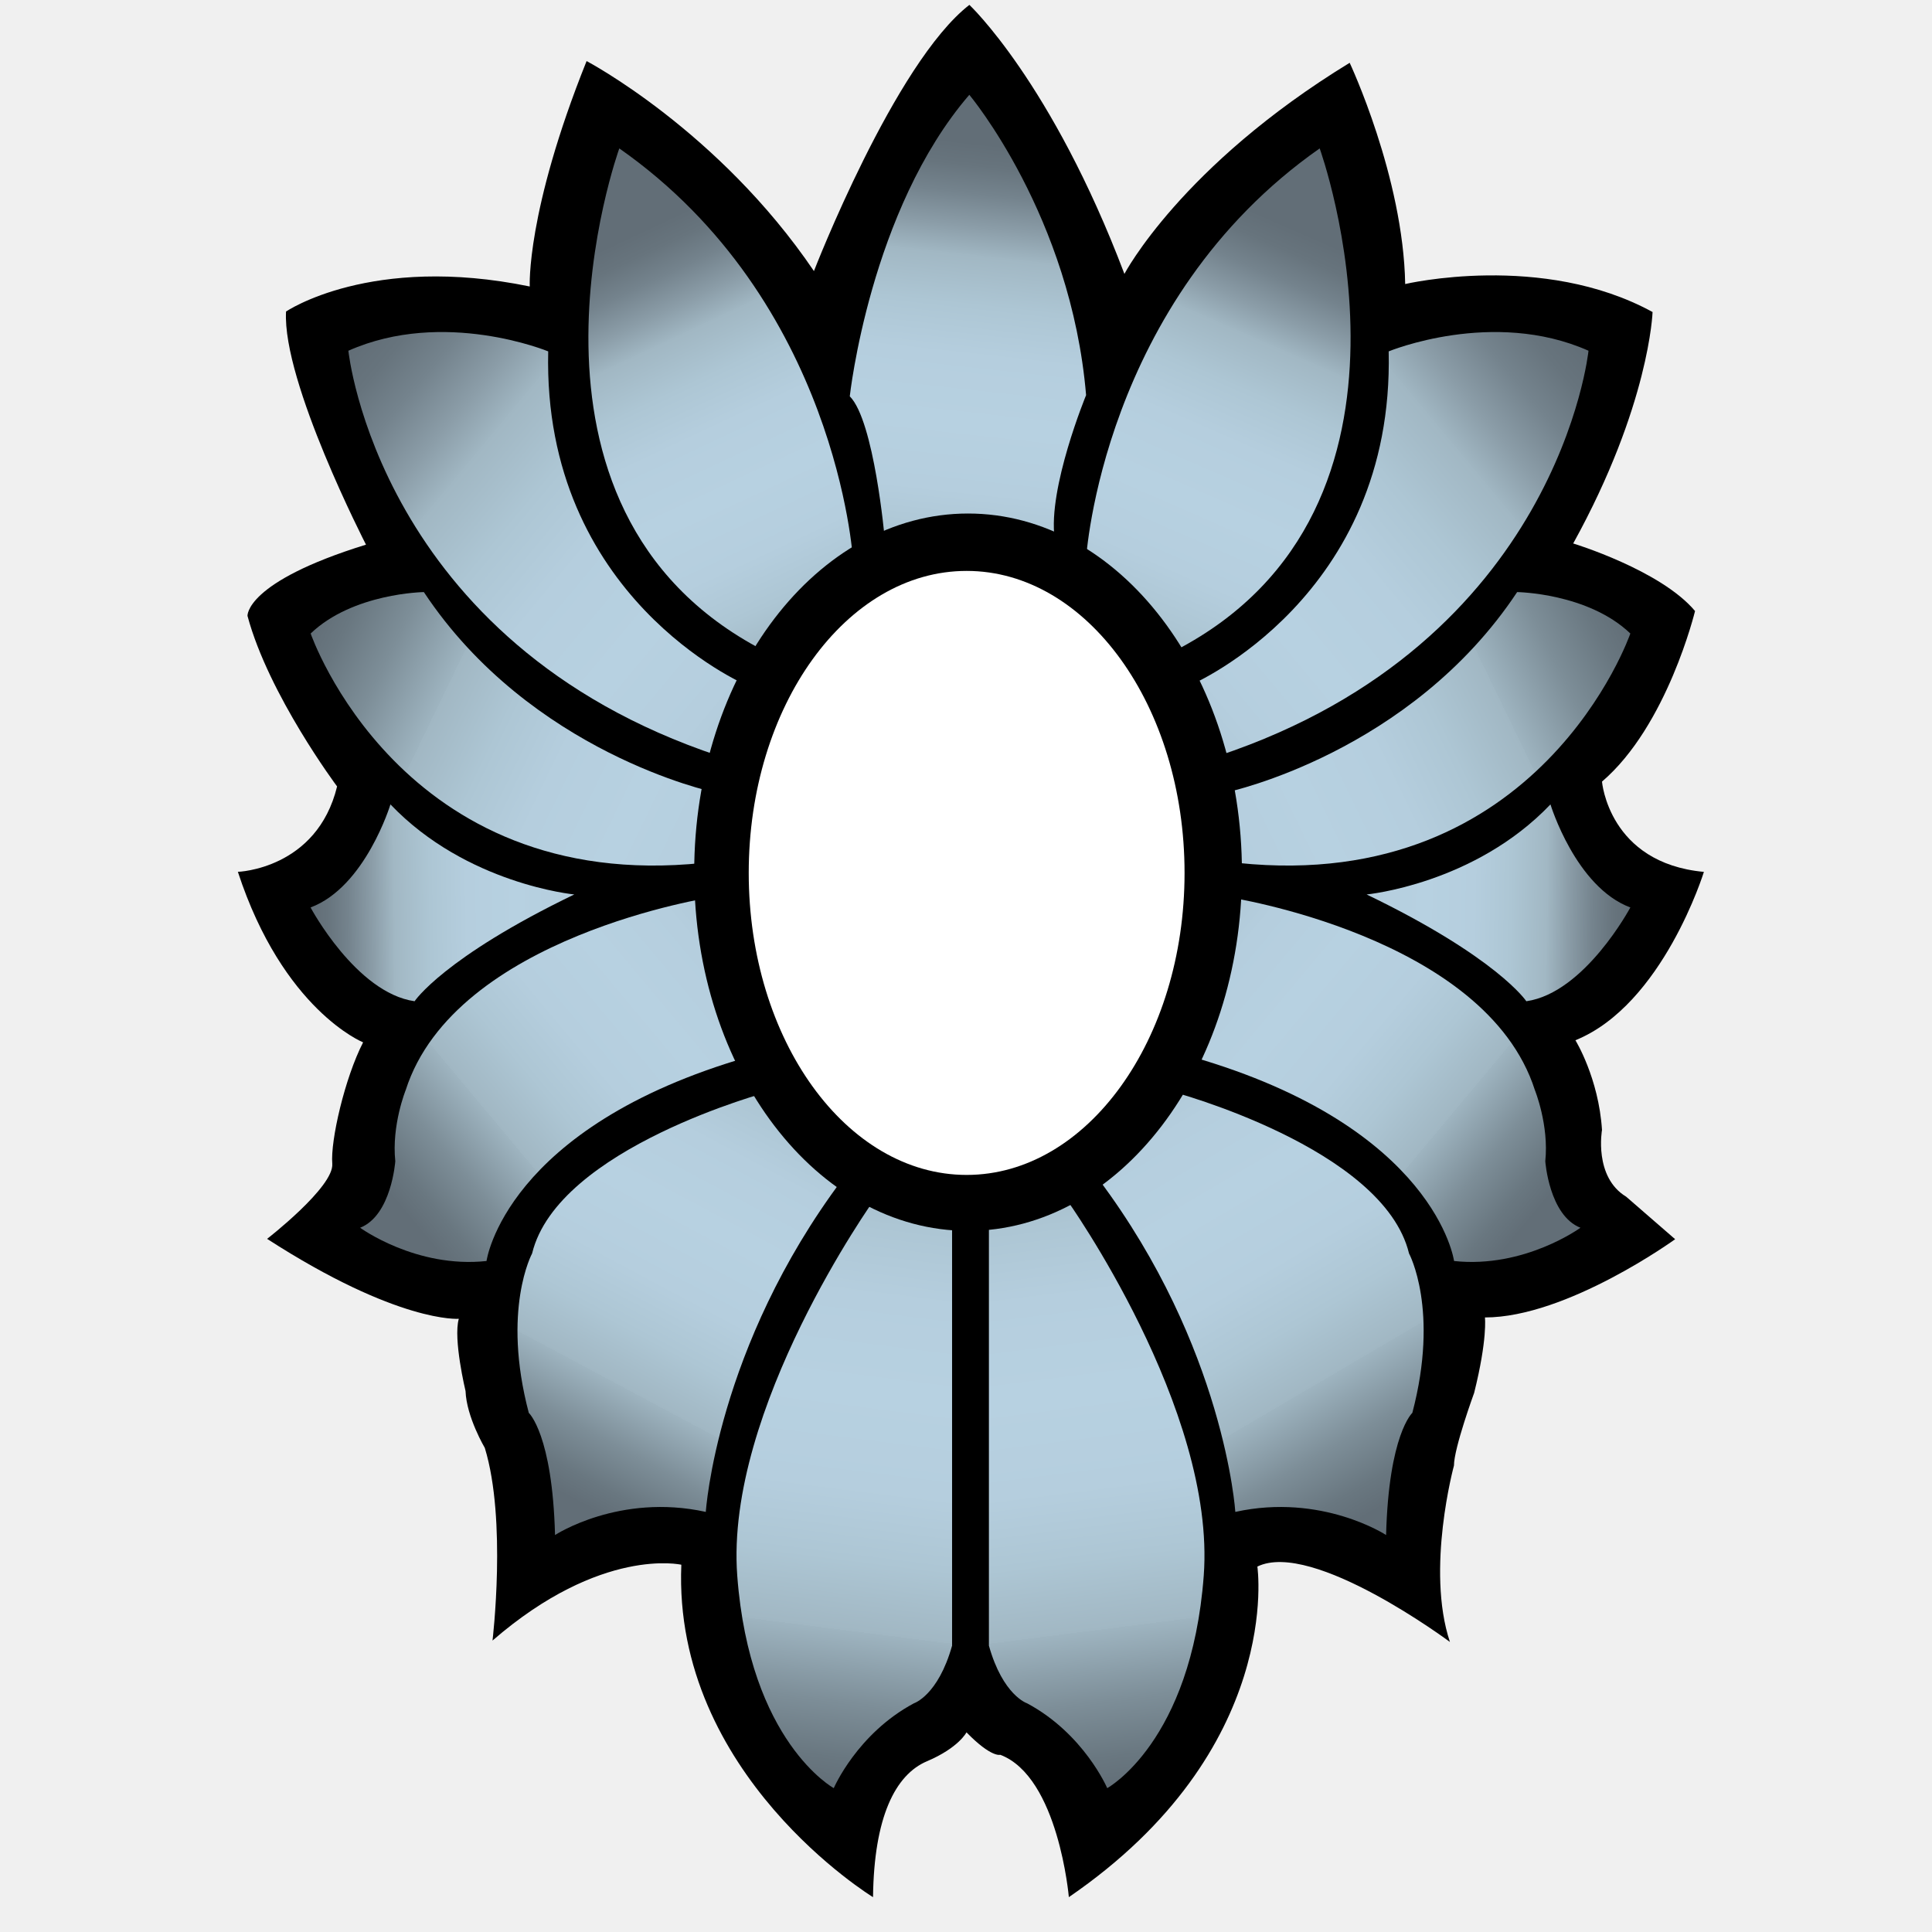
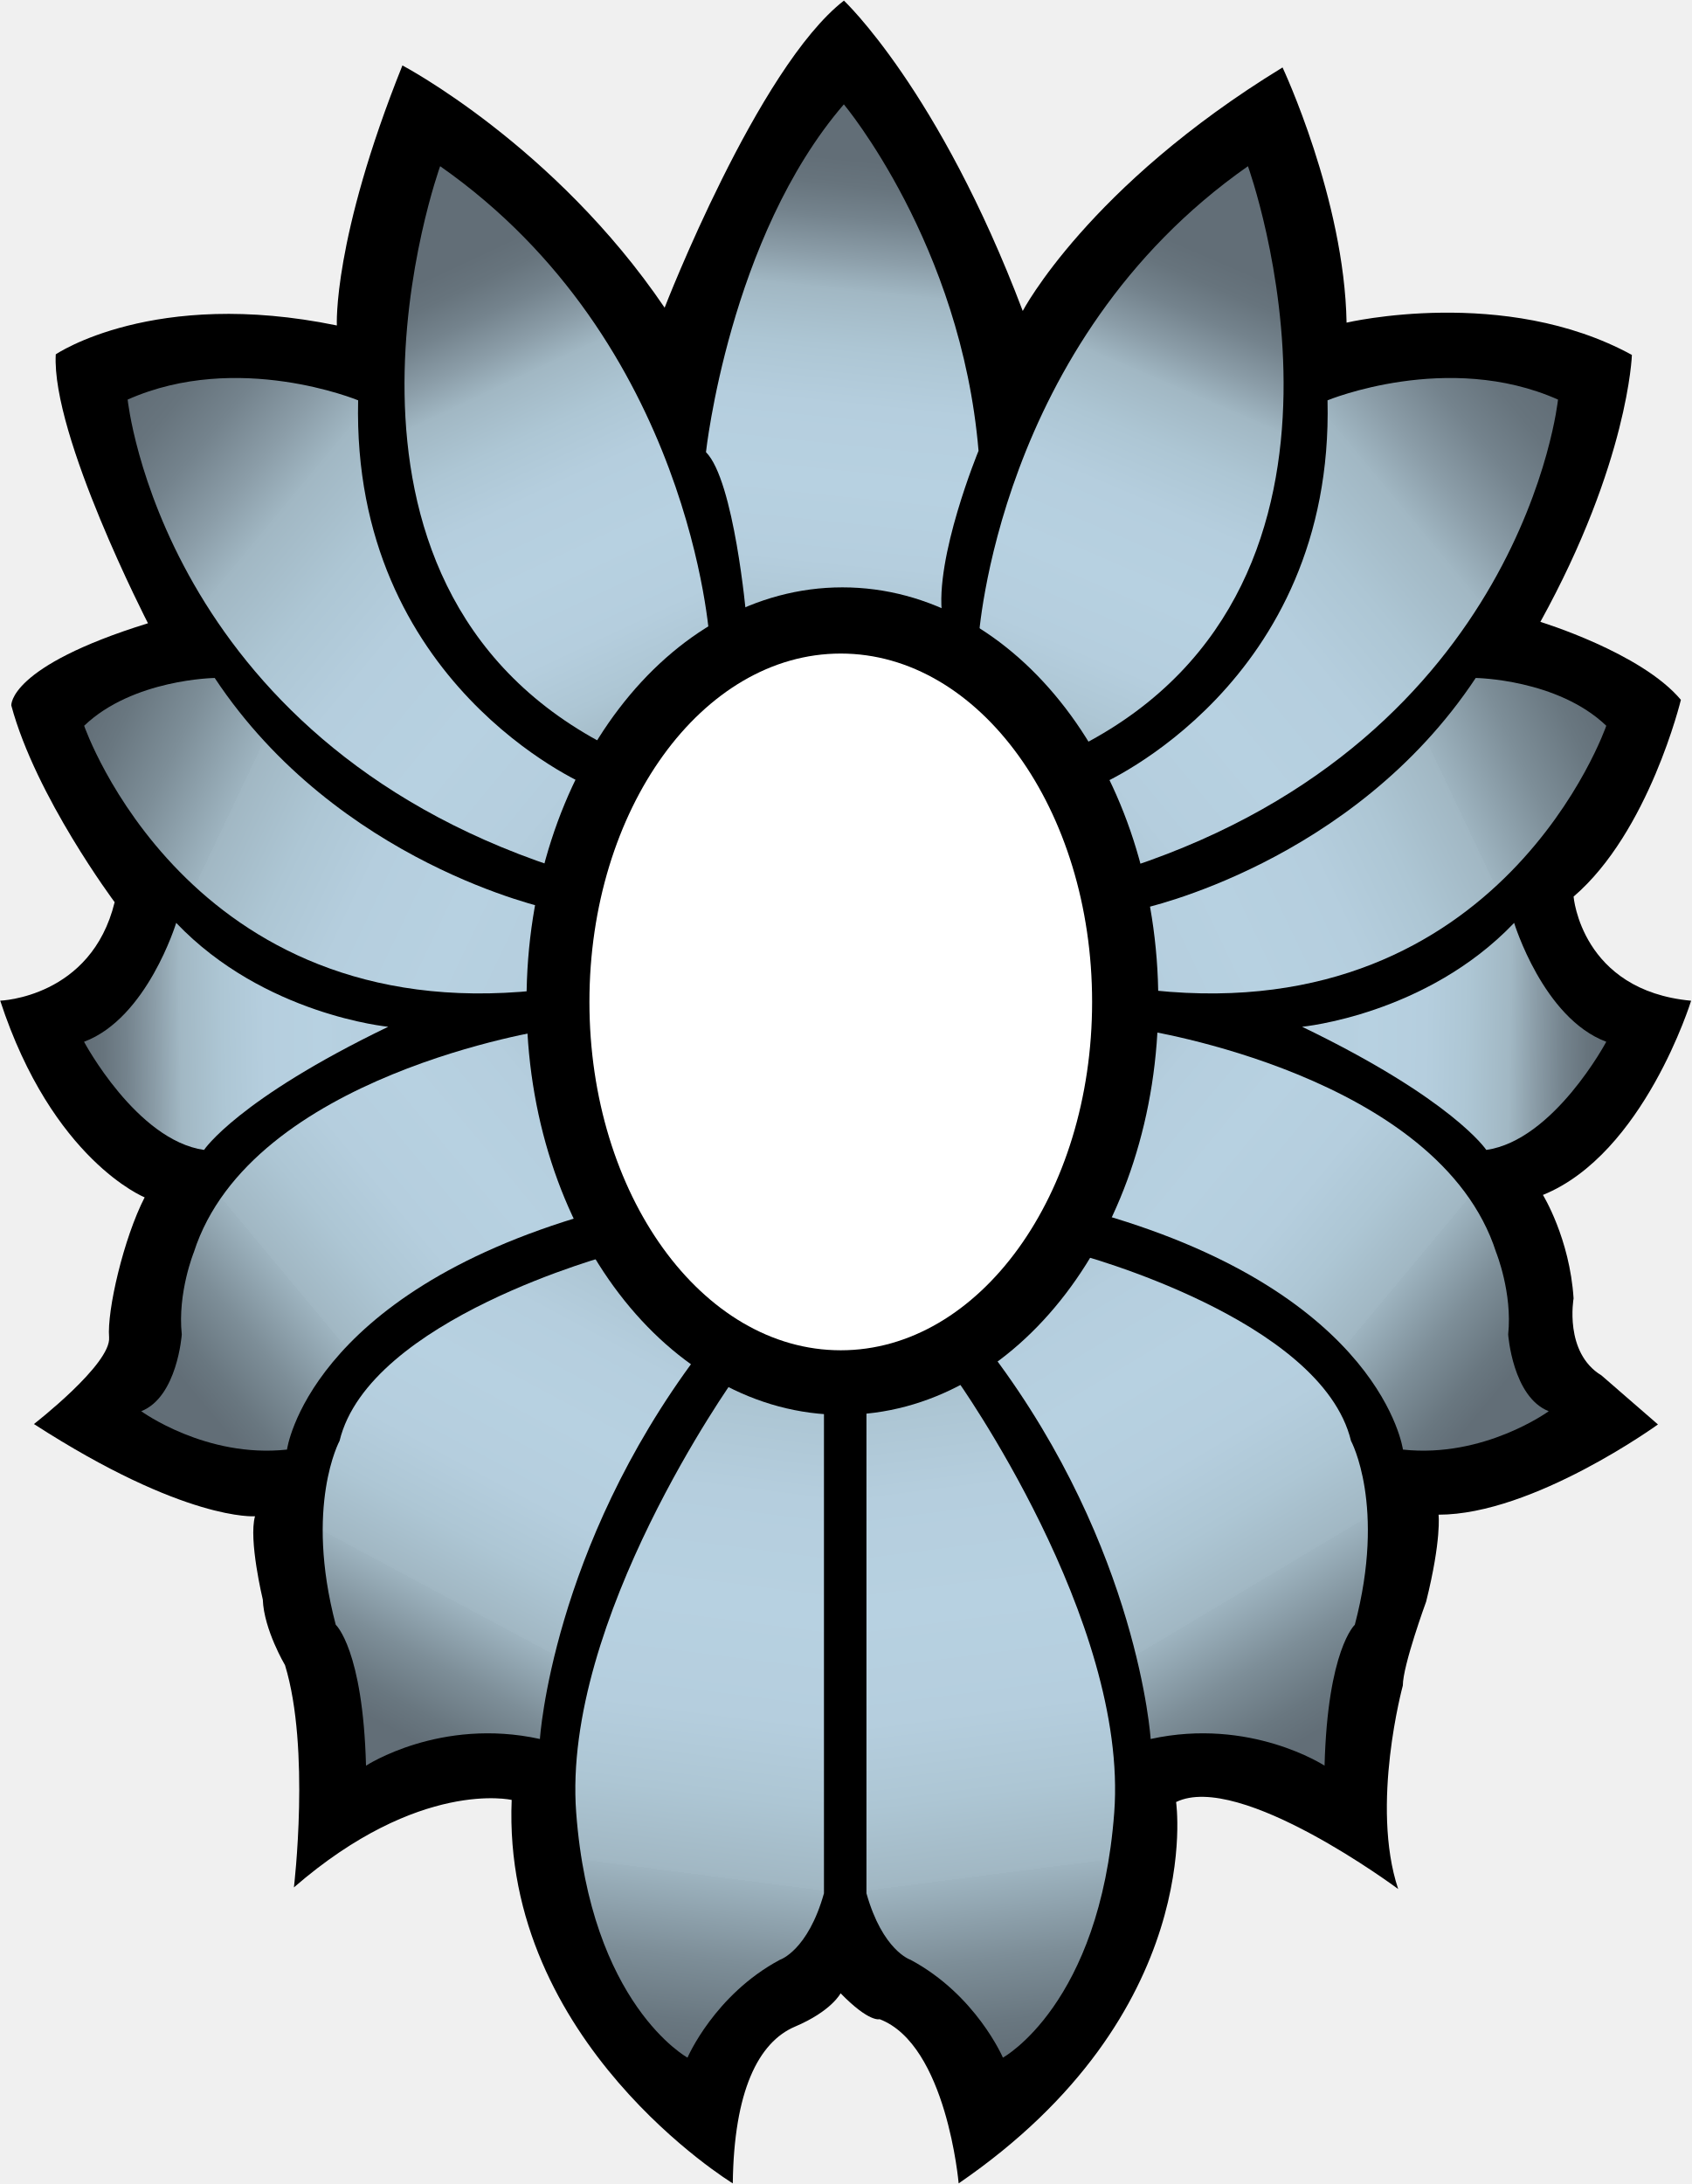
- <svg xmlns="http://www.w3.org/2000/svg" width="100%" height="100%" viewBox="0 0 1000 1000" version="1.1" xml:space="preserve" style="fill-rule:evenodd;clip-rule:evenodd;stroke-linejoin:round;stroke-miterlimit:2;">
-   <g transform="matrix(1,0,0,1,-1208,0)">
+ <svg xmlns="http://www.w3.org/2000/svg" width="100%" height="100%" viewBox="0 0 759 980" version="1.1" xml:space="preserve" style="fill-rule:evenodd;clip-rule:evenodd;stroke-linejoin:round;stroke-miterlimit:2;">
+   <g transform="matrix(1,0,0,1,-1331.03,-2.242)">
    <g id="U" transform="matrix(1,0,0,1,-0.333333,0)">
-       <rect x="1208.33" y="0" width="1000" height="1000" style="fill:none;" />
      <g transform="matrix(1,0,0,1,1208.33,0)">
        <path d="M500.26,896.664C500.26,896.664 496.256,904.641 479.802,911.622C463.348,918.602 452.378,940.613 451.88,981.962C451.88,981.962 348.169,918.747 352.656,809.906C352.656,809.906 311.272,800.288 254.929,849.151C254.929,849.151 262.408,786.825 250.94,749.429C250.94,749.429 241.467,733.474 240.968,720.011C240.968,720.011 234.486,693.087 237.478,682.616C237.478,682.616 206.235,685.109 138.255,641.231C138.255,641.231 172.988,614.306 171.99,602.34C170.993,590.373 178.472,557.964 187.946,539.515C187.946,539.515 146.561,522.884 123.127,451.261C123.127,451.261 164.013,449.942 174.483,407.062C174.483,407.062 139.082,359.694 128.113,318.808C128.113,318.808 126.617,301.357 189.442,281.911C189.442,281.911 146.063,197.646 148.057,161.248C148.057,161.248 191.935,131.331 274.205,148.284C274.205,148.284 272.211,109.891 303.623,31.61C303.623,31.61 371.933,67.509 421.295,140.306C421.295,140.306 463.017,32.572 501.753,2.522C501.753,2.522 544.403,42.475 582.001,141.772C582.001,141.772 611.284,85.859 698.589,32.507C698.589,32.507 726.354,91.541 727.323,147.018C727.323,147.018 798.293,130.285 855.367,161.502C855.367,161.502 853.847,209.632 814.289,281.297C814.289,281.297 859.581,295.056 877.353,316.269C877.353,316.269 863.02,375.604 829.195,404.559C829.195,404.559 832.635,446.701 881.94,451.287C881.94,451.287 860.727,520.085 815.435,538.431C815.435,538.431 827.475,557.924 829.195,584.87C829.195,584.87 824.829,609.209 841.719,619.421L867.053,641.417C867.053,641.417 811.115,681.91 768.6,681.91C768.6,681.91 769.994,693.062 763.025,720.94C763.025,720.94 752.57,749.515 752.57,758.576C752.57,758.576 737.934,812.241 750.48,849.877C750.48,849.877 679.39,796.908 650.815,810.847C650.815,810.847 664.754,905.531 553.241,981.962C553.241,981.962 547.89,919.744 517.765,908.283C517.765,908.283 513.208,909.93 500.26,896.664Z" />
      </g>
      <g transform="matrix(1,0,0,1,1208.33,0)">
        <path d="M511.864,634.253C511.864,634.253 532.814,633.044 552.153,620.957C552.153,620.957 629.506,729.333 623.06,815.549C616.614,901.766 573.102,925.536 573.102,925.536C573.102,925.536 561.016,897.334 531.606,881.622C531.606,881.622 519.116,877.593 511.864,851.809L511.864,634.253Z" style="fill:url(#_Linear1);" />
      </g>
      <g transform="matrix(-1,0,0,1,2212.99,0)">
        <path d="M511.864,634.253C511.864,634.253 532.814,633.044 552.153,620.957C552.153,620.957 629.506,729.333 623.06,815.549C616.614,901.766 573.102,925.536 573.102,925.536C573.102,925.536 561.016,897.334 531.606,881.622C531.606,881.622 519.116,877.593 511.864,851.809L511.864,634.253Z" style="fill:url(#_Linear2);" />
      </g>
      <g transform="matrix(1,0,0,1,1208.33,0)">
        <path d="M457.923,278.642C457.923,278.642 452.5,217.784 439.847,205.131C439.847,205.131 450.314,108.722 501.72,49.069C501.72,49.069 554.332,111.735 562.165,204.528C562.165,204.528 542.281,252.733 545.896,278.642C545.896,278.642 500.705,262.976 457.923,278.642Z" style="fill:url(#_Linear3);" />
      </g>
      <g transform="matrix(1,0,0,1,1208.33,0)">
        <path d="M608.538,336.61C608.538,336.61 590.51,309.265 562.165,289.062C562.165,289.062 570.352,155.72 683.064,76.821C683.064,76.821 750.478,262.869 608.538,336.61Z" style="fill:url(#_Linear4);" />
      </g>
      <g transform="matrix(-1,0,0,1,2211.95,0)">
        <path d="M608.538,336.61C608.538,336.61 590.51,309.265 562.165,289.062C562.165,289.062 570.352,155.72 683.064,76.821C683.064,76.821 750.478,262.869 608.538,336.61Z" style="fill:url(#_Linear5);" />
      </g>
      <g transform="matrix(1,0,0,1,1208.33,0)">
        <path d="M630.614,391.236C630.614,391.236 633.834,384.241 616.845,354.261C616.845,354.261 721.776,309.123 718.778,181.875C718.778,181.875 772.742,159.557 822.209,181.543C822.209,181.543 806.775,332.615 630.614,391.236" style="fill:url(#_Linear6);" />
      </g>
      <g transform="matrix(-1,0,0,1,2210.86,0)">
        <path d="M630.614,391.236C630.614,391.236 633.834,384.241 616.845,354.261C616.845,354.261 721.776,309.123 718.778,181.875C718.778,181.875 772.742,159.557 822.209,181.543C822.209,181.543 806.775,332.615 630.614,391.236" style="fill:url(#_Linear7);" />
      </g>
      <g transform="matrix(1,0,0,1,1208.33,0)">
        <path d="M640.788,446.647C640.788,446.647 641.101,418.111 635.457,409.958C635.457,409.958 730.019,389.828 785.278,306.463C785.278,306.463 821.958,306.94 843.871,327.9C843.871,327.9 797.364,462.975 640.788,446.647Z" style="fill:url(#_Linear8);" />
      </g>
      <g transform="matrix(-1,0,0,1,2213,0)">
        <path d="M640.788,446.647C640.788,446.647 641.101,418.111 635.457,409.958C635.457,409.958 730.019,389.828 785.278,306.463C785.278,306.463 821.958,306.94 843.871,327.9C843.871,327.9 797.364,462.975 640.788,446.647Z" style="fill:url(#_Linear9);" />
      </g>
      <g transform="matrix(1,0,0,1,1208.33,0)">
        <path d="M707.365,462.971C707.365,462.971 763.113,457.684 802.521,416.354C802.521,416.354 815.537,459.126 843.871,469.699C843.871,469.699 820.303,513.913 790.026,518.238C790.026,518.238 775.128,495.65 707.365,462.971Z" style="fill:url(#_Linear10);" />
      </g>
      <g transform="matrix(-1,0,0,1,2212.95,0)">
        <path d="M707.365,462.971C707.365,462.971 763.113,457.684 802.521,416.354C802.521,416.354 815.537,459.126 843.871,469.699C843.871,469.699 820.303,513.913 790.026,518.238C790.026,518.238 775.128,495.65 707.365,462.971Z" style="fill:url(#_Linear11);" />
      </g>
      <g transform="matrix(1,0,0,1,1208.33,0)">
        <path d="M818.041,635.48C818.041,635.48 789.022,656.63 752.624,652.695C752.624,652.695 743.226,583.344 616.845,546.946C616.845,546.946 634.367,532.19 635.457,464.314C635.457,464.314 768.856,484.48 794.432,564.161C794.432,564.161 801.81,582.36 799.843,601.05C799.843,601.05 801.81,629.086 818.041,635.48Z" style="fill:url(#_Linear12);" />
      </g>
      <g transform="matrix(-1,0,0,1,2212.78,0)">
        <path d="M818.041,635.48C818.041,635.48 789.022,656.63 752.624,652.695C752.624,652.695 743.226,583.344 616.845,546.946C616.845,546.946 634.367,532.19 635.457,464.314C635.457,464.314 768.856,484.48 794.432,564.161C794.432,564.161 801.81,582.36 799.843,601.05C799.843,601.05 801.81,629.086 818.041,635.48Z" style="fill:url(#_Linear13);" />
      </g>
      <g transform="matrix(1,0,0,1,1208.33,0)">
        <path d="M717.443,794.53C717.443,794.53 684.164,772.726 639.405,782.559C639.405,782.559 633.978,697.438 568.568,610.269C568.568,610.269 601.059,586.8 606.617,564.997C606.617,564.997 716.062,594.068 729.315,648.791C729.315,648.791 745.133,677.862 731.025,731.302C731.025,731.302 718.825,742.388 717.443,794.53Z" style="fill:url(#_Linear14);" />
      </g>
      <g transform="matrix(-1,0,0,1,2213.06,0)">
        <path d="M717.443,794.53C717.443,794.53 684.164,772.726 639.405,782.559C639.405,782.559 633.978,697.438 568.568,610.269C568.568,610.269 601.059,586.8 606.617,564.997C606.617,564.997 716.062,594.068 729.315,648.791C729.315,648.791 745.133,677.862 731.025,731.302C731.025,731.302 718.825,742.388 717.443,794.53Z" style="fill:url(#_Linear15);" />
      </g>
      <g transform="matrix(0.998991,0,0,0.73932,1082.57,-73.393)">
        <ellipse cx="627.469" cy="709.899" rx="141.897" ry="251.11" />
      </g>
      <g transform="matrix(0.794886,0,0,0.622506,1209.9,9.90452)">
        <ellipse cx="627.469" cy="709.899" rx="141.897" ry="251.11" style="fill:white;" />
      </g>
    </g>
  </g>
  <defs>
    <linearGradient id="_Linear1" x1="0" y1="0" x2="1" y2="0" gradientUnits="userSpaceOnUse" gradientTransform="matrix(-51.2091,-408.08,408.08,-51.2091,573.782,925.536)">
      <stop offset="0" style="stop-color:rgb(98,110,119);stop-opacity:1" />
      <stop offset="0.04" style="stop-color:rgb(105,119,128);stop-opacity:1" />
      <stop offset="0.11" style="stop-color:rgb(125,142,152);stop-opacity:1" />
      <stop offset="0.2" style="stop-color:rgb(158,180,192);stop-opacity:1" />
      <stop offset="0.2" style="stop-color:rgb(161,183,195);stop-opacity:1" />
      <stop offset="0.29" style="stop-color:rgb(173,198,212);stop-opacity:1" />
      <stop offset="0.38" style="stop-color:rgb(181,206,222);stop-opacity:1" />
      <stop offset="0.5" style="stop-color:rgb(183,209,225);stop-opacity:1" />
      <stop offset="0.62" style="stop-color:rgb(181,206,222);stop-opacity:1" />
      <stop offset="0.71" style="stop-color:rgb(173,198,212);stop-opacity:1" />
      <stop offset="0.8" style="stop-color:rgb(161,183,195);stop-opacity:1" />
      <stop offset="0.8" style="stop-color:rgb(160,182,194);stop-opacity:1" />
      <stop offset="0.85" style="stop-color:rgb(139,157,168);stop-opacity:1" />
      <stop offset="0.91" style="stop-color:rgb(116,131,141);stop-opacity:1" />
      <stop offset="0.96" style="stop-color:rgb(103,116,125);stop-opacity:1" />
      <stop offset="1" style="stop-color:rgb(98,110,119);stop-opacity:1" />
    </linearGradient>
    <linearGradient id="_Linear2" x1="0" y1="0" x2="1" y2="0" gradientUnits="userSpaceOnUse" gradientTransform="matrix(-51.2091,-408.08,408.08,-51.2091,573.782,925.536)">
      <stop offset="0" style="stop-color:rgb(98,110,119);stop-opacity:1" />
      <stop offset="0.04" style="stop-color:rgb(105,119,128);stop-opacity:1" />
      <stop offset="0.11" style="stop-color:rgb(125,142,152);stop-opacity:1" />
      <stop offset="0.2" style="stop-color:rgb(158,180,192);stop-opacity:1" />
      <stop offset="0.2" style="stop-color:rgb(161,183,195);stop-opacity:1" />
      <stop offset="0.29" style="stop-color:rgb(173,198,212);stop-opacity:1" />
      <stop offset="0.38" style="stop-color:rgb(181,206,222);stop-opacity:1" />
      <stop offset="0.5" style="stop-color:rgb(183,209,225);stop-opacity:1" />
      <stop offset="0.62" style="stop-color:rgb(181,206,222);stop-opacity:1" />
      <stop offset="0.71" style="stop-color:rgb(173,198,212);stop-opacity:1" />
      <stop offset="0.8" style="stop-color:rgb(161,183,195);stop-opacity:1" />
      <stop offset="0.8" style="stop-color:rgb(160,182,194);stop-opacity:1" />
      <stop offset="0.85" style="stop-color:rgb(139,157,168);stop-opacity:1" />
      <stop offset="0.91" style="stop-color:rgb(116,131,141);stop-opacity:1" />
      <stop offset="0.96" style="stop-color:rgb(103,116,125);stop-opacity:1" />
      <stop offset="1" style="stop-color:rgb(98,110,119);stop-opacity:1" />
    </linearGradient>
    <linearGradient id="_Linear3" x1="0" y1="0" x2="1" y2="0" gradientUnits="userSpaceOnUse" gradientTransform="matrix(30.5976,-287.284,287.284,30.5976,500,364.106)">
      <stop offset="0" style="stop-color:rgb(98,110,119);stop-opacity:1" />
      <stop offset="0.04" style="stop-color:rgb(105,119,128);stop-opacity:1" />
      <stop offset="0.11" style="stop-color:rgb(125,142,152);stop-opacity:1" />
      <stop offset="0.2" style="stop-color:rgb(158,180,192);stop-opacity:1" />
      <stop offset="0.2" style="stop-color:rgb(161,183,195);stop-opacity:1" />
      <stop offset="0.29" style="stop-color:rgb(173,198,212);stop-opacity:1" />
      <stop offset="0.38" style="stop-color:rgb(181,206,222);stop-opacity:1" />
      <stop offset="0.5" style="stop-color:rgb(183,209,225);stop-opacity:1" />
      <stop offset="0.62" style="stop-color:rgb(181,206,222);stop-opacity:1" />
      <stop offset="0.71" style="stop-color:rgb(173,198,212);stop-opacity:1" />
      <stop offset="0.8" style="stop-color:rgb(161,183,195);stop-opacity:1" />
      <stop offset="0.8" style="stop-color:rgb(160,182,194);stop-opacity:1" />
      <stop offset="0.85" style="stop-color:rgb(139,157,168);stop-opacity:1" />
      <stop offset="0.91" style="stop-color:rgb(116,131,141);stop-opacity:1" />
      <stop offset="0.96" style="stop-color:rgb(103,116,125);stop-opacity:1" />
      <stop offset="1" style="stop-color:rgb(98,110,119);stop-opacity:1" />
    </linearGradient>
    <linearGradient id="_Linear4" x1="0" y1="0" x2="1" y2="0" gradientUnits="userSpaceOnUse" gradientTransform="matrix(119.676,-273.886,273.886,119.676,546.922,391.236)">
      <stop offset="0" style="stop-color:rgb(98,110,119);stop-opacity:1" />
      <stop offset="0.04" style="stop-color:rgb(105,119,128);stop-opacity:1" />
      <stop offset="0.11" style="stop-color:rgb(125,142,152);stop-opacity:1" />
      <stop offset="0.2" style="stop-color:rgb(158,180,192);stop-opacity:1" />
      <stop offset="0.2" style="stop-color:rgb(161,183,195);stop-opacity:1" />
      <stop offset="0.29" style="stop-color:rgb(173,198,212);stop-opacity:1" />
      <stop offset="0.38" style="stop-color:rgb(181,206,222);stop-opacity:1" />
      <stop offset="0.5" style="stop-color:rgb(183,209,225);stop-opacity:1" />
      <stop offset="0.62" style="stop-color:rgb(181,206,222);stop-opacity:1" />
      <stop offset="0.71" style="stop-color:rgb(173,198,212);stop-opacity:1" />
      <stop offset="0.8" style="stop-color:rgb(161,183,195);stop-opacity:1" />
      <stop offset="0.8" style="stop-color:rgb(160,182,194);stop-opacity:1" />
      <stop offset="0.85" style="stop-color:rgb(139,157,168);stop-opacity:1" />
      <stop offset="0.91" style="stop-color:rgb(116,131,141);stop-opacity:1" />
      <stop offset="0.96" style="stop-color:rgb(103,116,125);stop-opacity:1" />
      <stop offset="1" style="stop-color:rgb(98,110,119);stop-opacity:1" />
    </linearGradient>
    <linearGradient id="_Linear5" x1="0" y1="0" x2="1" y2="0" gradientUnits="userSpaceOnUse" gradientTransform="matrix(122,-258,258,122,544.598,375.35)">
      <stop offset="0" style="stop-color:rgb(98,110,119);stop-opacity:1" />
      <stop offset="0.04" style="stop-color:rgb(105,119,128);stop-opacity:1" />
      <stop offset="0.11" style="stop-color:rgb(125,142,152);stop-opacity:1" />
      <stop offset="0.2" style="stop-color:rgb(158,180,192);stop-opacity:1" />
      <stop offset="0.2" style="stop-color:rgb(161,183,195);stop-opacity:1" />
      <stop offset="0.29" style="stop-color:rgb(173,198,212);stop-opacity:1" />
      <stop offset="0.38" style="stop-color:rgb(181,206,222);stop-opacity:1" />
      <stop offset="0.5" style="stop-color:rgb(183,209,225);stop-opacity:1" />
      <stop offset="0.62" style="stop-color:rgb(181,206,222);stop-opacity:1" />
      <stop offset="0.71" style="stop-color:rgb(173,198,212);stop-opacity:1" />
      <stop offset="0.8" style="stop-color:rgb(161,183,195);stop-opacity:1" />
      <stop offset="0.8" style="stop-color:rgb(160,182,194);stop-opacity:1" />
      <stop offset="0.85" style="stop-color:rgb(139,157,168);stop-opacity:1" />
      <stop offset="0.91" style="stop-color:rgb(116,131,141);stop-opacity:1" />
      <stop offset="0.96" style="stop-color:rgb(103,116,125);stop-opacity:1" />
      <stop offset="1" style="stop-color:rgb(98,110,119);stop-opacity:1" />
    </linearGradient>
    <linearGradient id="_Linear6" x1="0" y1="0" x2="1" y2="0" gradientUnits="userSpaceOnUse" gradientTransform="matrix(321.203,-272,272,321.203,501.006,454.491)">
      <stop offset="0" style="stop-color:rgb(98,110,119);stop-opacity:1" />
      <stop offset="0.04" style="stop-color:rgb(105,119,128);stop-opacity:1" />
      <stop offset="0.11" style="stop-color:rgb(125,142,152);stop-opacity:1" />
      <stop offset="0.2" style="stop-color:rgb(158,180,192);stop-opacity:1" />
      <stop offset="0.2" style="stop-color:rgb(161,183,195);stop-opacity:1" />
      <stop offset="0.29" style="stop-color:rgb(173,198,212);stop-opacity:1" />
      <stop offset="0.38" style="stop-color:rgb(181,206,222);stop-opacity:1" />
      <stop offset="0.5" style="stop-color:rgb(183,209,225);stop-opacity:1" />
      <stop offset="0.62" style="stop-color:rgb(181,206,222);stop-opacity:1" />
      <stop offset="0.71" style="stop-color:rgb(173,198,212);stop-opacity:1" />
      <stop offset="0.8" style="stop-color:rgb(161,183,195);stop-opacity:1" />
      <stop offset="0.8" style="stop-color:rgb(160,182,194);stop-opacity:1" />
      <stop offset="0.85" style="stop-color:rgb(139,157,168);stop-opacity:1" />
      <stop offset="0.91" style="stop-color:rgb(116,131,141);stop-opacity:1" />
      <stop offset="0.96" style="stop-color:rgb(103,116,125);stop-opacity:1" />
      <stop offset="1" style="stop-color:rgb(98,110,119);stop-opacity:1" />
    </linearGradient>
    <linearGradient id="_Linear7" x1="0" y1="0" x2="1" y2="0" gradientUnits="userSpaceOnUse" gradientTransform="matrix(321.203,-272,272,321.203,501.006,454.491)">
      <stop offset="0" style="stop-color:rgb(98,110,119);stop-opacity:1" />
      <stop offset="0.04" style="stop-color:rgb(105,119,128);stop-opacity:1" />
      <stop offset="0.11" style="stop-color:rgb(125,142,152);stop-opacity:1" />
      <stop offset="0.2" style="stop-color:rgb(158,180,192);stop-opacity:1" />
      <stop offset="0.2" style="stop-color:rgb(161,183,195);stop-opacity:1" />
      <stop offset="0.29" style="stop-color:rgb(173,198,212);stop-opacity:1" />
      <stop offset="0.38" style="stop-color:rgb(181,206,222);stop-opacity:1" />
      <stop offset="0.5" style="stop-color:rgb(183,209,225);stop-opacity:1" />
      <stop offset="0.62" style="stop-color:rgb(181,206,222);stop-opacity:1" />
      <stop offset="0.71" style="stop-color:rgb(173,198,212);stop-opacity:1" />
      <stop offset="0.8" style="stop-color:rgb(161,183,195);stop-opacity:1" />
      <stop offset="0.8" style="stop-color:rgb(160,182,194);stop-opacity:1" />
      <stop offset="0.85" style="stop-color:rgb(139,157,168);stop-opacity:1" />
      <stop offset="0.91" style="stop-color:rgb(116,131,141);stop-opacity:1" />
      <stop offset="0.96" style="stop-color:rgb(103,116,125);stop-opacity:1" />
      <stop offset="1" style="stop-color:rgb(98,110,119);stop-opacity:1" />
    </linearGradient>
    <linearGradient id="_Linear8" x1="0" y1="0" x2="1" y2="0" gradientUnits="userSpaceOnUse" gradientTransform="matrix(-343.871,164.033,-164.033,-343.871,843.871,326.947)">
      <stop offset="0" style="stop-color:rgb(98,110,119);stop-opacity:1" />
      <stop offset="0.04" style="stop-color:rgb(105,119,128);stop-opacity:1" />
      <stop offset="0.11" style="stop-color:rgb(125,142,152);stop-opacity:1" />
      <stop offset="0.2" style="stop-color:rgb(158,180,192);stop-opacity:1" />
      <stop offset="0.2" style="stop-color:rgb(161,183,195);stop-opacity:1" />
      <stop offset="0.29" style="stop-color:rgb(173,198,212);stop-opacity:1" />
      <stop offset="0.38" style="stop-color:rgb(181,206,222);stop-opacity:1" />
      <stop offset="0.5" style="stop-color:rgb(183,209,225);stop-opacity:1" />
      <stop offset="0.62" style="stop-color:rgb(181,206,222);stop-opacity:1" />
      <stop offset="0.71" style="stop-color:rgb(173,198,212);stop-opacity:1" />
      <stop offset="0.8" style="stop-color:rgb(161,183,195);stop-opacity:1" />
      <stop offset="0.8" style="stop-color:rgb(160,182,194);stop-opacity:1" />
      <stop offset="0.85" style="stop-color:rgb(139,157,168);stop-opacity:1" />
      <stop offset="0.91" style="stop-color:rgb(116,131,141);stop-opacity:1" />
      <stop offset="0.96" style="stop-color:rgb(103,116,125);stop-opacity:1" />
      <stop offset="1" style="stop-color:rgb(98,110,119);stop-opacity:1" />
    </linearGradient>
    <linearGradient id="_Linear9" x1="0" y1="0" x2="1" y2="0" gradientUnits="userSpaceOnUse" gradientTransform="matrix(-343.871,164.033,-164.033,-343.871,843.871,326.947)">
      <stop offset="0" style="stop-color:rgb(98,110,119);stop-opacity:1" />
      <stop offset="0.04" style="stop-color:rgb(105,119,128);stop-opacity:1" />
      <stop offset="0.11" style="stop-color:rgb(125,142,152);stop-opacity:1" />
      <stop offset="0.2" style="stop-color:rgb(158,180,192);stop-opacity:1" />
      <stop offset="0.2" style="stop-color:rgb(161,183,195);stop-opacity:1" />
      <stop offset="0.29" style="stop-color:rgb(173,198,212);stop-opacity:1" />
      <stop offset="0.38" style="stop-color:rgb(181,206,222);stop-opacity:1" />
      <stop offset="0.5" style="stop-color:rgb(183,209,225);stop-opacity:1" />
      <stop offset="0.62" style="stop-color:rgb(181,206,222);stop-opacity:1" />
      <stop offset="0.71" style="stop-color:rgb(173,198,212);stop-opacity:1" />
      <stop offset="0.8" style="stop-color:rgb(161,183,195);stop-opacity:1" />
      <stop offset="0.8" style="stop-color:rgb(160,182,194);stop-opacity:1" />
      <stop offset="0.85" style="stop-color:rgb(139,157,168);stop-opacity:1" />
      <stop offset="0.91" style="stop-color:rgb(116,131,141);stop-opacity:1" />
      <stop offset="0.96" style="stop-color:rgb(103,116,125);stop-opacity:1" />
      <stop offset="1" style="stop-color:rgb(98,110,119);stop-opacity:1" />
    </linearGradient>
-     <linearGradient id="_Linear10" x1="0" y1="0" x2="1" y2="0" gradientUnits="userSpaceOnUse" gradientTransform="matrix(213.4,4.32527,-3.22826,159.275,630.472,462.971)">
-       <stop offset="0" style="stop-color:rgb(98,110,119);stop-opacity:1" />
-       <stop offset="0.04" style="stop-color:rgb(105,119,128);stop-opacity:1" />
-       <stop offset="0.11" style="stop-color:rgb(125,142,152);stop-opacity:1" />
-       <stop offset="0.2" style="stop-color:rgb(158,180,192);stop-opacity:1" />
-       <stop offset="0.2" style="stop-color:rgb(161,183,195);stop-opacity:1" />
-       <stop offset="0.29" style="stop-color:rgb(173,198,212);stop-opacity:1" />
-       <stop offset="0.38" style="stop-color:rgb(181,206,222);stop-opacity:1" />
-       <stop offset="0.5" style="stop-color:rgb(183,209,225);stop-opacity:1" />
-       <stop offset="0.62" style="stop-color:rgb(181,206,222);stop-opacity:1" />
-       <stop offset="0.71" style="stop-color:rgb(173,198,212);stop-opacity:1" />
-       <stop offset="0.8" style="stop-color:rgb(161,183,195);stop-opacity:1" />
-       <stop offset="0.8" style="stop-color:rgb(160,182,194);stop-opacity:1" />
-       <stop offset="0.85" style="stop-color:rgb(139,157,168);stop-opacity:1" />
-       <stop offset="0.91" style="stop-color:rgb(116,131,141);stop-opacity:1" />
-       <stop offset="0.96" style="stop-color:rgb(103,116,125);stop-opacity:1" />
-       <stop offset="1" style="stop-color:rgb(98,110,119);stop-opacity:1" />
-     </linearGradient>
-     <linearGradient id="_Linear11" x1="0" y1="0" x2="1" y2="0" gradientUnits="userSpaceOnUse" gradientTransform="matrix(213.4,4.32527,-3.22826,159.275,630.472,462.971)">
+     <linearGradient id="_Linear10" x1="0" y1="0" x2="1" y2="0" gradientUnits="userSpaceOnUse" gradientTransform="matrix(213.4,4.32527,-4.32527,213.4,630.472,462.971)">
+       <stop offset="0" style="stop-color:rgb(98,110,119);stop-opacity:1" />
+       <stop offset="0.04" style="stop-color:rgb(105,119,128);stop-opacity:1" />
+       <stop offset="0.11" style="stop-color:rgb(125,142,152);stop-opacity:1" />
+       <stop offset="0.2" style="stop-color:rgb(158,180,192);stop-opacity:1" />
+       <stop offset="0.2" style="stop-color:rgb(161,183,195);stop-opacity:1" />
+       <stop offset="0.29" style="stop-color:rgb(173,198,212);stop-opacity:1" />
+       <stop offset="0.38" style="stop-color:rgb(181,206,222);stop-opacity:1" />
+       <stop offset="0.5" style="stop-color:rgb(183,209,225);stop-opacity:1" />
+       <stop offset="0.62" style="stop-color:rgb(181,206,222);stop-opacity:1" />
+       <stop offset="0.71" style="stop-color:rgb(173,198,212);stop-opacity:1" />
+       <stop offset="0.8" style="stop-color:rgb(161,183,195);stop-opacity:1" />
+       <stop offset="0.8" style="stop-color:rgb(160,182,194);stop-opacity:1" />
+       <stop offset="0.85" style="stop-color:rgb(139,157,168);stop-opacity:1" />
+       <stop offset="0.91" style="stop-color:rgb(116,131,141);stop-opacity:1" />
+       <stop offset="0.96" style="stop-color:rgb(103,116,125);stop-opacity:1" />
+       <stop offset="1" style="stop-color:rgb(98,110,119);stop-opacity:1" />
+     </linearGradient>
+     <linearGradient id="_Linear11" x1="0" y1="0" x2="1" y2="0" gradientUnits="userSpaceOnUse" gradientTransform="matrix(213.4,4.32527,-4.32527,213.4,630.472,462.971)">
      <stop offset="0" style="stop-color:rgb(98,110,119);stop-opacity:1" />
      <stop offset="0.04" style="stop-color:rgb(105,119,128);stop-opacity:1" />
      <stop offset="0.11" style="stop-color:rgb(125,142,152);stop-opacity:1" />
      <stop offset="0.2" style="stop-color:rgb(158,180,192);stop-opacity:1" />
      <stop offset="0.2" style="stop-color:rgb(161,183,195);stop-opacity:1" />
      <stop offset="0.29" style="stop-color:rgb(173,198,212);stop-opacity:1" />
      <stop offset="0.38" style="stop-color:rgb(181,206,222);stop-opacity:1" />
      <stop offset="0.5" style="stop-color:rgb(183,209,225);stop-opacity:1" />
      <stop offset="0.62" style="stop-color:rgb(181,206,222);stop-opacity:1" />
      <stop offset="0.71" style="stop-color:rgb(173,198,212);stop-opacity:1" />
      <stop offset="0.8" style="stop-color:rgb(161,183,195);stop-opacity:1" />
      <stop offset="0.8" style="stop-color:rgb(160,182,194);stop-opacity:1" />
      <stop offset="0.85" style="stop-color:rgb(139,157,168);stop-opacity:1" />
      <stop offset="0.91" style="stop-color:rgb(116,131,141);stop-opacity:1" />
      <stop offset="0.96" style="stop-color:rgb(103,116,125);stop-opacity:1" />
      <stop offset="1" style="stop-color:rgb(98,110,119);stop-opacity:1" />
    </linearGradient>
    <linearGradient id="_Linear12" x1="0" y1="0" x2="1" y2="0" gradientUnits="userSpaceOnUse" gradientTransform="matrix(-252.865,-210.784,210.784,-252.865,790.094,632.954)">
      <stop offset="0" style="stop-color:rgb(98,110,119);stop-opacity:1" />
      <stop offset="0.04" style="stop-color:rgb(105,119,128);stop-opacity:1" />
      <stop offset="0.11" style="stop-color:rgb(125,142,152);stop-opacity:1" />
      <stop offset="0.2" style="stop-color:rgb(158,180,192);stop-opacity:1" />
      <stop offset="0.2" style="stop-color:rgb(161,183,195);stop-opacity:1" />
      <stop offset="0.29" style="stop-color:rgb(173,198,212);stop-opacity:1" />
      <stop offset="0.38" style="stop-color:rgb(181,206,222);stop-opacity:1" />
      <stop offset="0.5" style="stop-color:rgb(183,209,225);stop-opacity:1" />
      <stop offset="0.62" style="stop-color:rgb(181,206,222);stop-opacity:1" />
      <stop offset="0.71" style="stop-color:rgb(173,198,212);stop-opacity:1" />
      <stop offset="0.8" style="stop-color:rgb(161,183,195);stop-opacity:1" />
      <stop offset="0.8" style="stop-color:rgb(160,182,194);stop-opacity:1" />
      <stop offset="0.85" style="stop-color:rgb(139,157,168);stop-opacity:1" />
      <stop offset="0.91" style="stop-color:rgb(116,131,141);stop-opacity:1" />
      <stop offset="0.96" style="stop-color:rgb(103,116,125);stop-opacity:1" />
      <stop offset="1" style="stop-color:rgb(98,110,119);stop-opacity:1" />
    </linearGradient>
    <linearGradient id="_Linear13" x1="0" y1="0" x2="1" y2="0" gradientUnits="userSpaceOnUse" gradientTransform="matrix(-252.865,-210.784,210.784,-252.865,790.094,632.954)">
      <stop offset="0" style="stop-color:rgb(98,110,119);stop-opacity:1" />
      <stop offset="0.04" style="stop-color:rgb(105,119,128);stop-opacity:1" />
      <stop offset="0.11" style="stop-color:rgb(125,142,152);stop-opacity:1" />
      <stop offset="0.2" style="stop-color:rgb(158,180,192);stop-opacity:1" />
      <stop offset="0.2" style="stop-color:rgb(161,183,195);stop-opacity:1" />
      <stop offset="0.29" style="stop-color:rgb(173,198,212);stop-opacity:1" />
      <stop offset="0.38" style="stop-color:rgb(181,206,222);stop-opacity:1" />
      <stop offset="0.5" style="stop-color:rgb(183,209,225);stop-opacity:1" />
      <stop offset="0.62" style="stop-color:rgb(181,206,222);stop-opacity:1" />
      <stop offset="0.71" style="stop-color:rgb(173,198,212);stop-opacity:1" />
      <stop offset="0.8" style="stop-color:rgb(161,183,195);stop-opacity:1" />
      <stop offset="0.8" style="stop-color:rgb(160,182,194);stop-opacity:1" />
      <stop offset="0.85" style="stop-color:rgb(139,157,168);stop-opacity:1" />
      <stop offset="0.91" style="stop-color:rgb(116,131,141);stop-opacity:1" />
      <stop offset="0.96" style="stop-color:rgb(103,116,125);stop-opacity:1" />
      <stop offset="1" style="stop-color:rgb(98,110,119);stop-opacity:1" />
    </linearGradient>
    <linearGradient id="_Linear14" x1="0" y1="0" x2="1" y2="0" gradientUnits="userSpaceOnUse" gradientTransform="matrix(-182,-308,308,-182,708.785,783.102)">
      <stop offset="0" style="stop-color:rgb(98,110,119);stop-opacity:1" />
      <stop offset="0.04" style="stop-color:rgb(105,119,128);stop-opacity:1" />
      <stop offset="0.11" style="stop-color:rgb(125,142,152);stop-opacity:1" />
      <stop offset="0.2" style="stop-color:rgb(158,180,192);stop-opacity:1" />
      <stop offset="0.2" style="stop-color:rgb(161,183,195);stop-opacity:1" />
      <stop offset="0.29" style="stop-color:rgb(173,198,212);stop-opacity:1" />
      <stop offset="0.38" style="stop-color:rgb(181,206,222);stop-opacity:1" />
      <stop offset="0.5" style="stop-color:rgb(183,209,225);stop-opacity:1" />
      <stop offset="0.62" style="stop-color:rgb(181,206,222);stop-opacity:1" />
      <stop offset="0.71" style="stop-color:rgb(173,198,212);stop-opacity:1" />
      <stop offset="0.8" style="stop-color:rgb(161,183,195);stop-opacity:1" />
      <stop offset="0.8" style="stop-color:rgb(160,182,194);stop-opacity:1" />
      <stop offset="0.85" style="stop-color:rgb(139,157,168);stop-opacity:1" />
      <stop offset="0.91" style="stop-color:rgb(116,131,141);stop-opacity:1" />
      <stop offset="0.96" style="stop-color:rgb(103,116,125);stop-opacity:1" />
      <stop offset="1" style="stop-color:rgb(98,110,119);stop-opacity:1" />
    </linearGradient>
    <linearGradient id="_Linear15" x1="0" y1="0" x2="1" y2="0" gradientUnits="userSpaceOnUse" gradientTransform="matrix(-150.515,-279.168,279.168,-150.515,702.366,779.168)">
      <stop offset="0" style="stop-color:rgb(98,110,119);stop-opacity:1" />
      <stop offset="0.04" style="stop-color:rgb(105,119,128);stop-opacity:1" />
      <stop offset="0.11" style="stop-color:rgb(125,142,152);stop-opacity:1" />
      <stop offset="0.2" style="stop-color:rgb(158,180,192);stop-opacity:1" />
      <stop offset="0.2" style="stop-color:rgb(161,183,195);stop-opacity:1" />
      <stop offset="0.29" style="stop-color:rgb(173,198,212);stop-opacity:1" />
      <stop offset="0.38" style="stop-color:rgb(181,206,222);stop-opacity:1" />
      <stop offset="0.5" style="stop-color:rgb(183,209,225);stop-opacity:1" />
      <stop offset="0.62" style="stop-color:rgb(181,206,222);stop-opacity:1" />
      <stop offset="0.71" style="stop-color:rgb(173,198,212);stop-opacity:1" />
      <stop offset="0.8" style="stop-color:rgb(161,183,195);stop-opacity:1" />
      <stop offset="0.8" style="stop-color:rgb(160,182,194);stop-opacity:1" />
      <stop offset="0.85" style="stop-color:rgb(139,157,168);stop-opacity:1" />
      <stop offset="0.91" style="stop-color:rgb(116,131,141);stop-opacity:1" />
      <stop offset="0.96" style="stop-color:rgb(103,116,125);stop-opacity:1" />
      <stop offset="1" style="stop-color:rgb(98,110,119);stop-opacity:1" />
    </linearGradient>
  </defs>
</svg>
